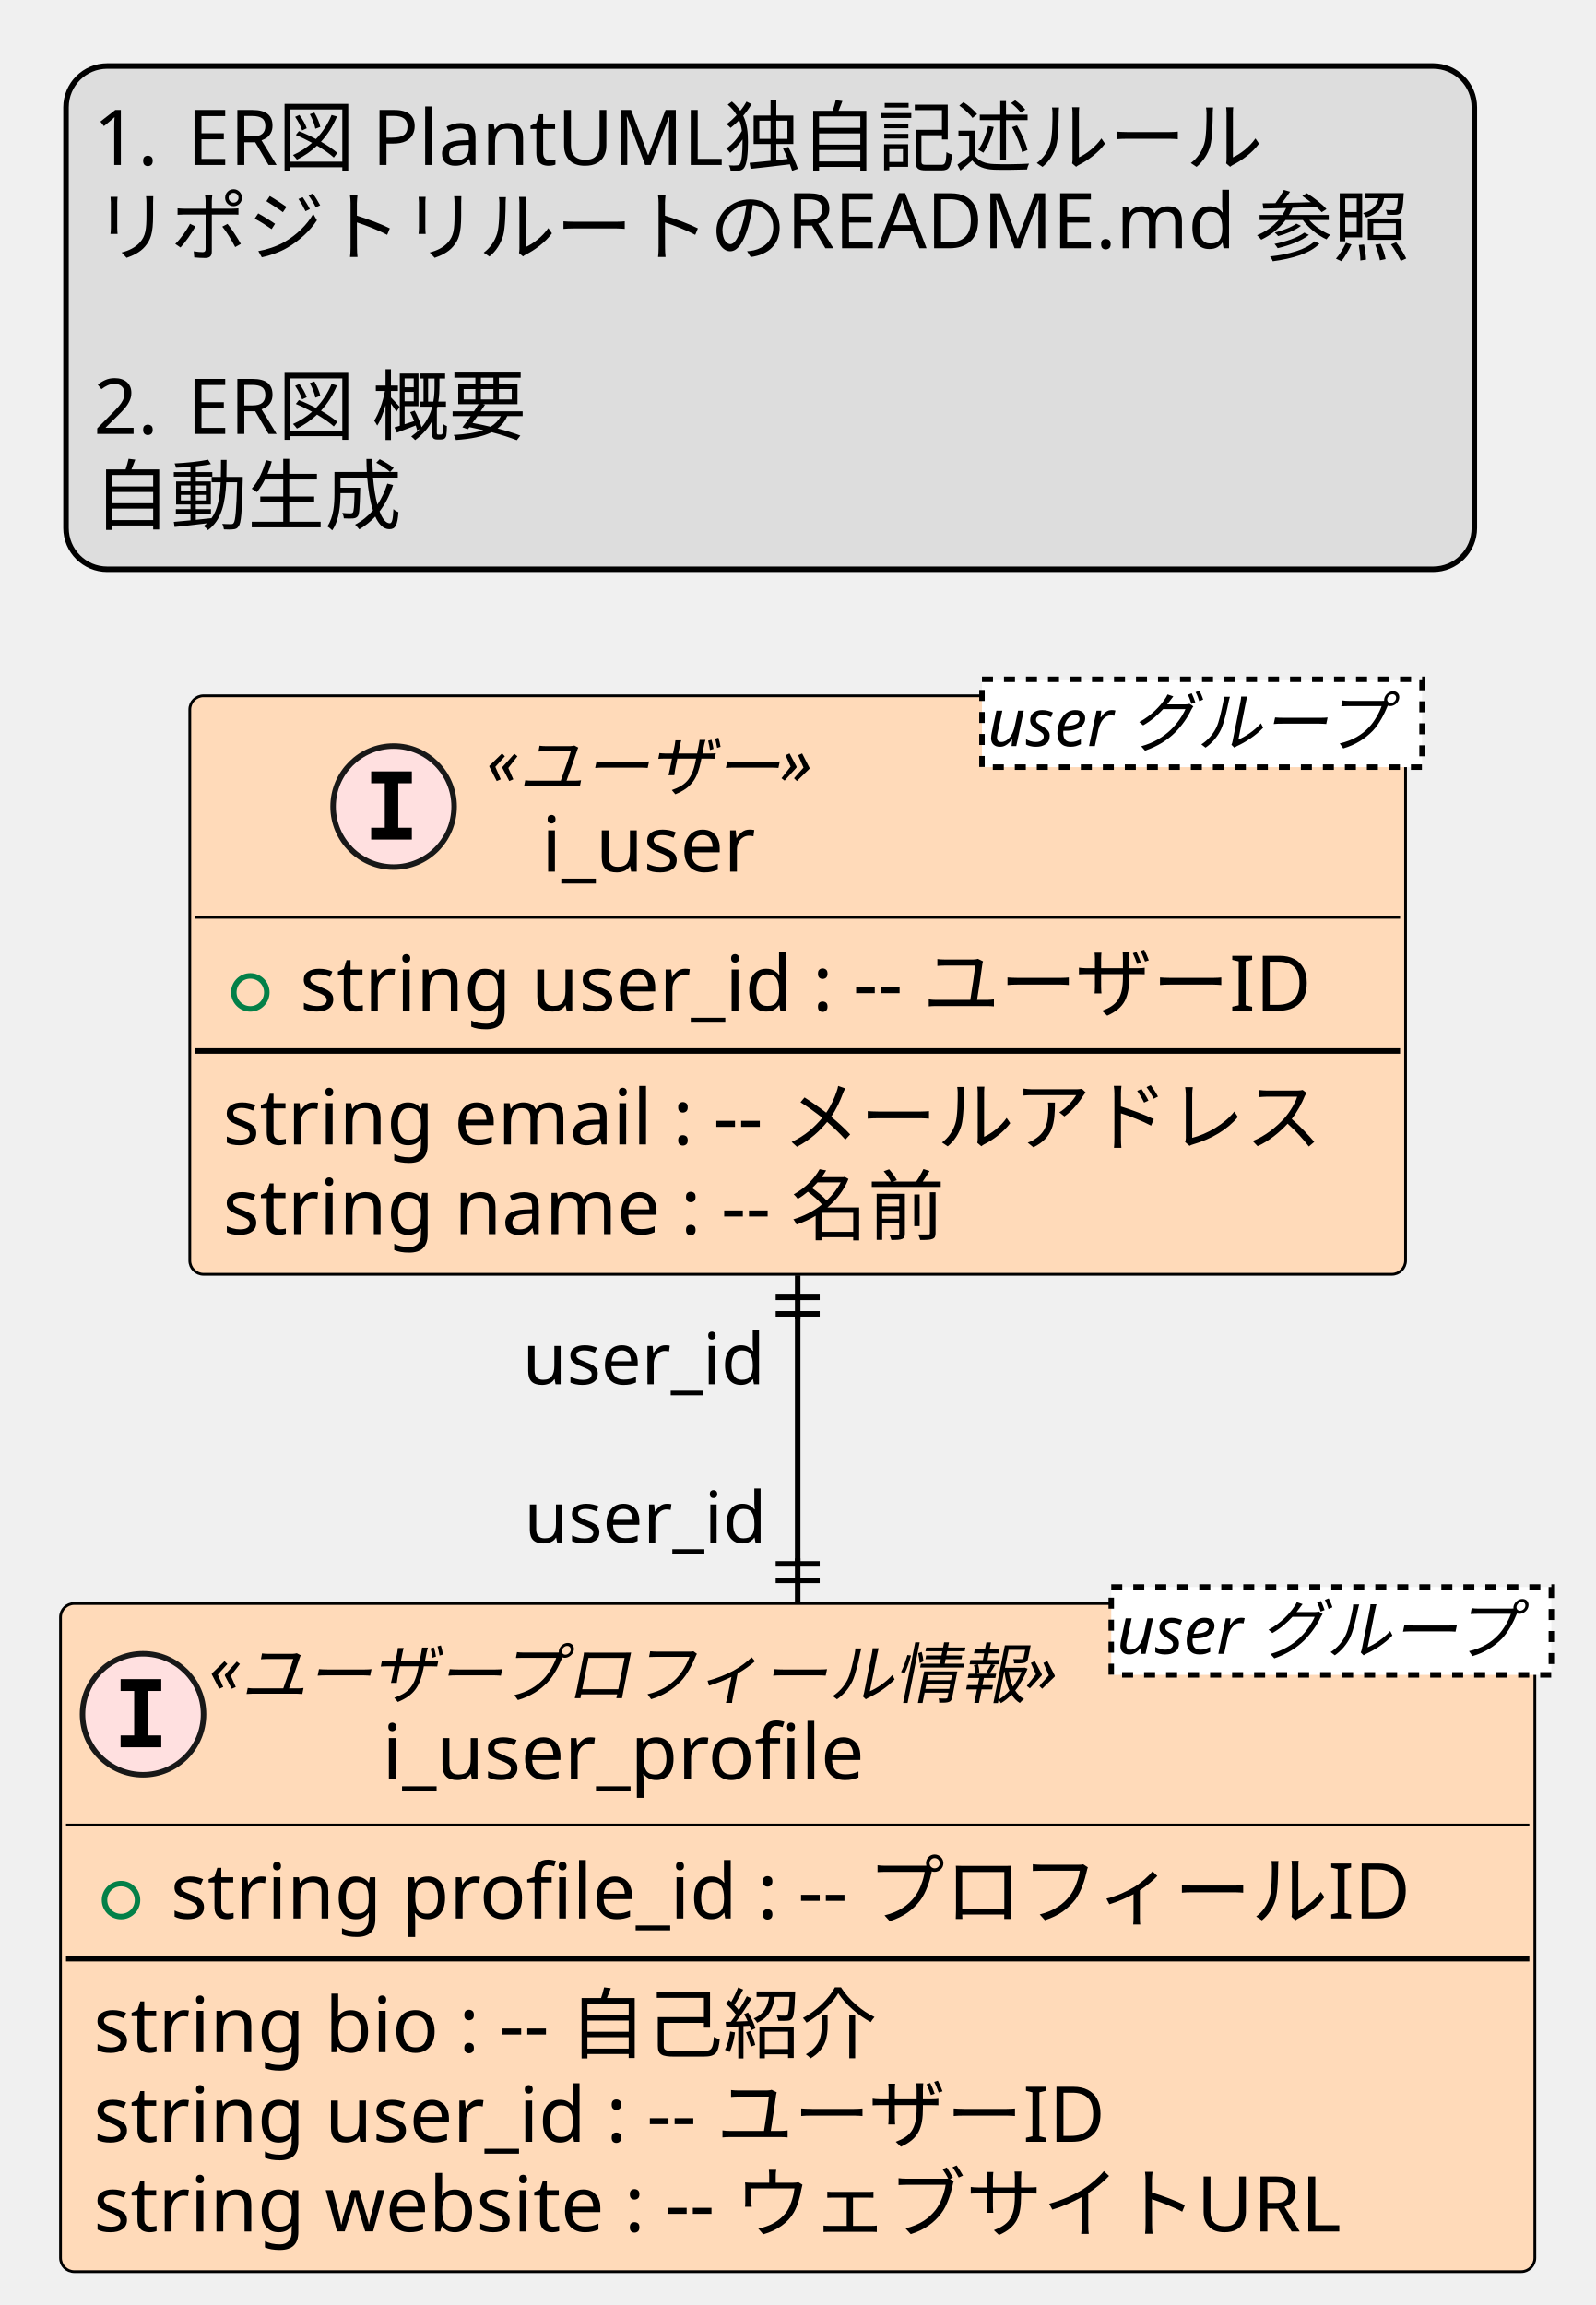
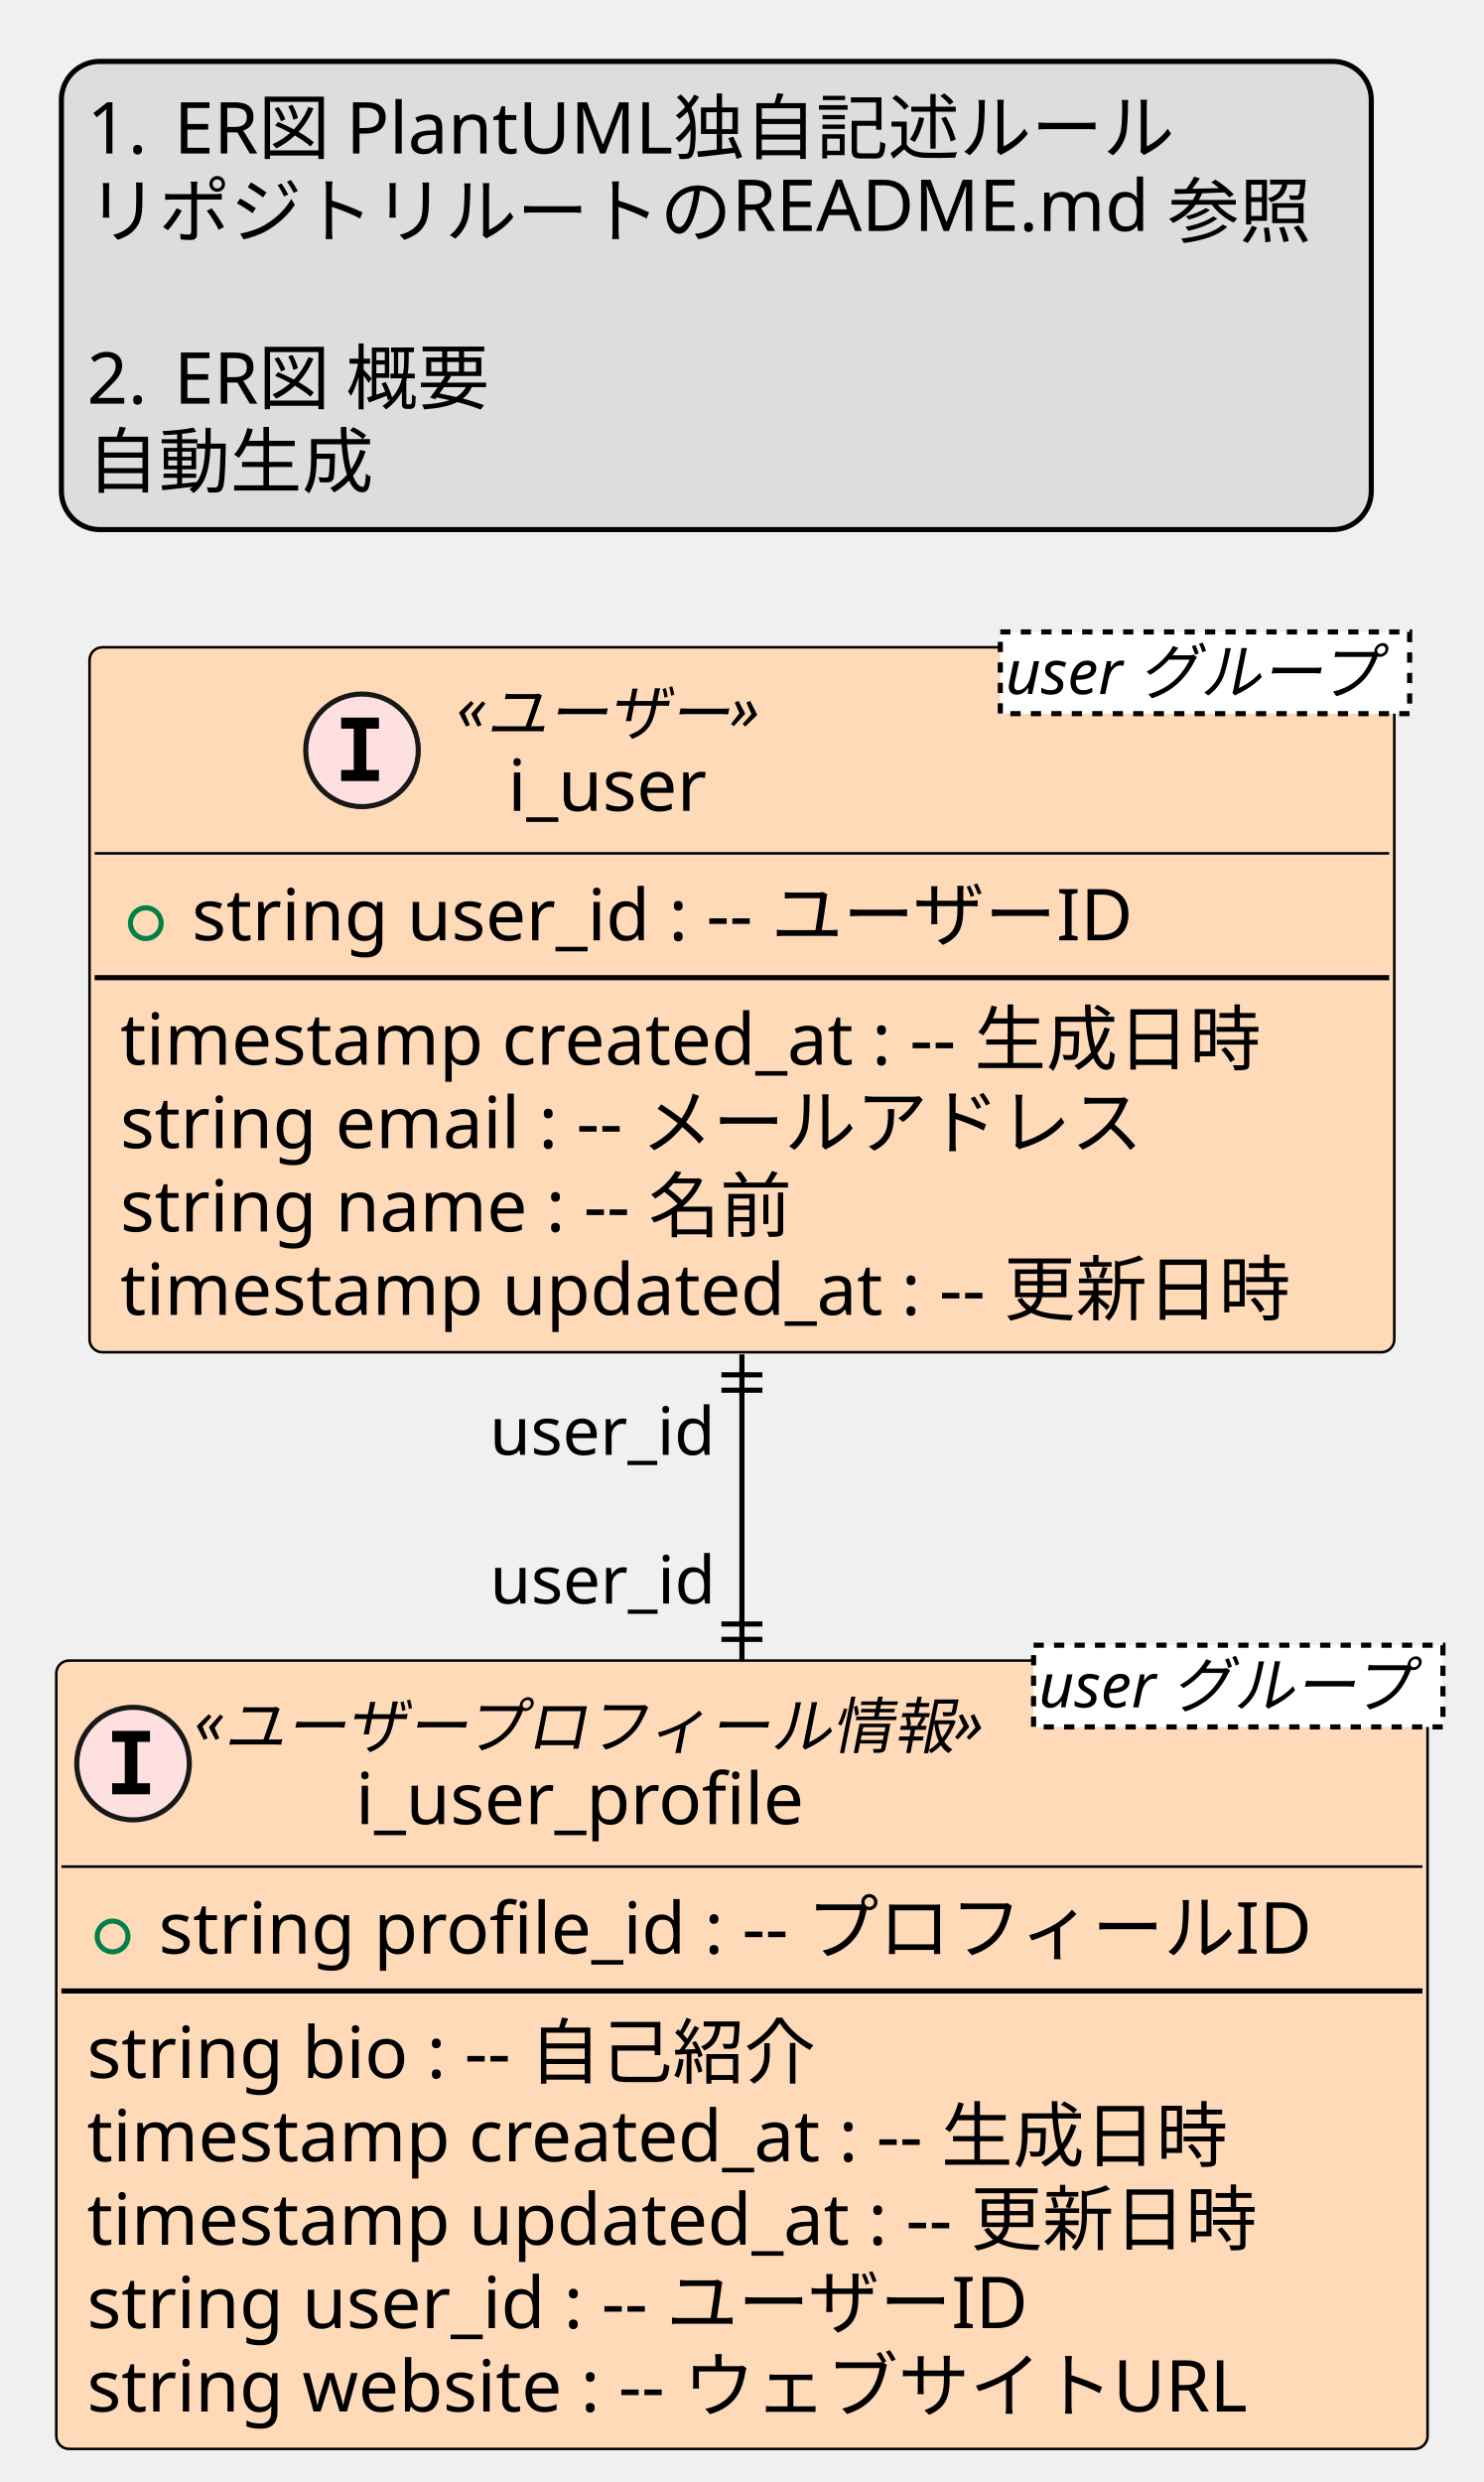
- <svg xmlns="http://www.w3.org/2000/svg" contentStyleType="text/css" height="419px" preserveAspectRatio="none" style="width:290px;height:419px;background:#FFFFFF;" version="1.1" viewBox="0 0 290 419" width="290px" zoomAndPan="magnify">
+ <svg xmlns="http://www.w3.org/2000/svg" contentStyleType="text/css" height="485px" preserveAspectRatio="none" style="width:290px;height:485px;background:#FFFFFF;" version="1.1" viewBox="0 0 290 485" width="290px" zoomAndPan="magnify">
  <defs />
  <g>
    <rect fill="#DDDDDD" height="91.484" id="_legend" rx="7.5" ry="7.5" style="stroke:#000000;stroke-width:1.0;" width="256" x="12" y="12" />
    <text fill="#000000" font-family="sans-serif" font-size="14" lengthAdjust="spacing" textLength="13" x="17" y="29.995">1.</text>
    <text fill="#000000" font-family="sans-serif" font-size="14" lengthAdjust="spacing" textLength="200" x="34" y="29.995">ER図 PlantUML独自記述ルール</text>
    <text fill="#000000" font-family="sans-serif" font-size="14" lengthAdjust="spacing" textLength="246" x="17" y="46.292">リポジトリルートのREADME.md 参照</text>
    <text fill="#000000" font-family="sans-serif" font-size="14" lengthAdjust="spacing" textLength="4" x="17" y="62.589"> </text>
    <text fill="#000000" font-family="sans-serif" font-size="14" lengthAdjust="spacing" textLength="13" x="17" y="78.886">2.</text>
    <text fill="#000000" font-family="sans-serif" font-size="14" lengthAdjust="spacing" textLength="65" x="34" y="78.886">ER図 概要</text>
    <text fill="#000000" font-family="sans-serif" font-size="14" lengthAdjust="spacing" textLength="56" x="17" y="95.183">自動生成</text>
    <g id="elem_i_user">
-       <rect codeLine="4" fill="#FFDAB9" height="105.156" id="i_user" rx="2.5" ry="2.5" style="stroke:#000000;stroke-width:0.5;" width="221" x="34.5" y="126.484" />
-       <ellipse cx="71.55" cy="146.617" fill="#FFE0E0" rx="11" ry="11" style="stroke:#181818;stroke-width:1.0;" />
-       <path d="M67.472,142.383 L67.472,140.227 L74.862,140.227 L74.862,142.383 L72.394,142.383 L72.394,150.461 L74.862,150.461 L74.862,152.617 L67.472,152.617 L67.472,150.461 L69.941,150.461 L69.941,142.383 L67.472,142.383 Z " fill="#000000" />
-       <text fill="#000000" font-family="sans-serif" font-size="12" font-style="italic" lengthAdjust="spacing" textLength="62" x="88.45" y="142.623">«ユーザー»</text>
-       <text fill="#000000" font-family="sans-serif" font-size="14" lengthAdjust="spacing" textLength="42" x="98.45" y="158.448">i_user</text>
-       <rect fill="#FFFFFF" height="15.969" style="stroke:#000000;stroke-width:1.0;stroke-dasharray:2.0,2.0;" width="80" x="178.5" y="123.484" />
-       <text fill="#000000" font-family="sans-serif" font-size="12" font-style="italic" lengthAdjust="spacing" textLength="78" x="179.5" y="135.623">user グループ</text>
-       <line style="stroke:#000000;stroke-width:0.5;" x1="35.5" x2="254.5" y1="166.75" y2="166.75" />
-       <ellipse cx="45.5" cy="180.398" fill="none" rx="3" ry="3" style="stroke:#038048;stroke-width:1.0;" />
-       <text fill="#000000" font-family="sans-serif" font-size="14" lengthAdjust="spacing" textLength="193" x="54.5" y="183.745">string user_id : -- ユーザーID</text>
-       <line style="stroke:#000000;stroke-width:1.0;" x1="35.5" x2="254.5" y1="191.047" y2="191.047" />
-       <text fill="#000000" font-family="sans-serif" font-size="14" lengthAdjust="spacing" textLength="209" x="40.5" y="208.042">string email : -- メールアドレス</text>
-       <text fill="#000000" font-family="sans-serif" font-size="14" lengthAdjust="spacing" textLength="140" x="40.5" y="224.339">string name : -- 名前</text>
+       <rect codeLine="4" fill="#FFDAB9" height="137.75" id="i_user" rx="2.5" ry="2.5" style="stroke:#000000;stroke-width:0.5;" width="255" x="17.5" y="126.484" />
+       <ellipse cx="70.75" cy="146.617" fill="#FFE0E0" rx="11" ry="11" style="stroke:#181818;stroke-width:1.0;" />
+       <path d="M66.672,142.383 L66.672,140.227 L74.062,140.227 L74.062,142.383 L71.594,142.383 L71.594,150.461 L74.062,150.461 L74.062,152.617 L66.672,152.617 L66.672,150.461 L69.141,150.461 L69.141,142.383 L66.672,142.383 Z " fill="#000000" />
+       <text fill="#000000" font-family="sans-serif" font-size="12" font-style="italic" lengthAdjust="spacing" textLength="62" x="89.25" y="142.623">«ユーザー»</text>
+       <text fill="#000000" font-family="sans-serif" font-size="14" lengthAdjust="spacing" textLength="42" x="99.25" y="158.448">i_user</text>
+       <rect fill="#FFFFFF" height="15.969" style="stroke:#000000;stroke-width:1.0;stroke-dasharray:2.0,2.0;" width="80" x="195.5" y="123.484" />
+       <text fill="#000000" font-family="sans-serif" font-size="12" font-style="italic" lengthAdjust="spacing" textLength="78" x="196.5" y="135.623">user グループ</text>
+       <line style="stroke:#000000;stroke-width:0.5;" x1="18.5" x2="271.5" y1="166.75" y2="166.75" />
+       <ellipse cx="28.5" cy="180.398" fill="none" rx="3" ry="3" style="stroke:#038048;stroke-width:1.0;" />
+       <text fill="#000000" font-family="sans-serif" font-size="14" lengthAdjust="spacing" textLength="193" x="37.5" y="183.745">string user_id : -- ユーザーID</text>
+       <line style="stroke:#000000;stroke-width:1.0;" x1="18.5" x2="271.5" y1="191.047" y2="191.047" />
+       <text fill="#000000" font-family="sans-serif" font-size="14" lengthAdjust="spacing" textLength="239" x="23.5" y="208.042">timestamp created_at : -- 生成日時</text>
+       <text fill="#000000" font-family="sans-serif" font-size="14" lengthAdjust="spacing" textLength="209" x="23.5" y="224.339">string email : -- メールアドレス</text>
+       <text fill="#000000" font-family="sans-serif" font-size="14" lengthAdjust="spacing" textLength="140" x="23.5" y="240.636">string name : -- 名前</text>
+       <text fill="#000000" font-family="sans-serif" font-size="14" lengthAdjust="spacing" textLength="243" x="23.5" y="256.933">timestamp updated_at : -- 更新日時</text>
    </g>
    <g id="elem_i_user_profile">
-       <rect codeLine="11" fill="#FFDAB9" height="121.453" id="i_user_profile" rx="2.5" ry="2.5" style="stroke:#000000;stroke-width:0.5;" width="268" x="11" y="291.484" />
-       <ellipse cx="26" cy="311.617" fill="#FFE0E0" rx="11" ry="11" style="stroke:#181818;stroke-width:1.0;" />
-       <path d="M21.922,307.383 L21.922,305.227 L29.312,305.227 L29.312,307.383 L26.844,307.383 L26.844,315.461 L29.312,315.461 L29.312,317.617 L21.922,317.617 L21.922,315.461 L24.391,315.461 L24.391,307.383 L21.922,307.383 Z " fill="#000000" />
-       <text fill="#000000" font-family="sans-serif" font-size="12" font-style="italic" lengthAdjust="spacing" textLength="158" x="38" y="307.623">«ユーザープロフィール情報»</text>
-       <text fill="#000000" font-family="sans-serif" font-size="14" lengthAdjust="spacing" textLength="95" x="69.5" y="323.448">i_user_profile</text>
-       <rect fill="#FFFFFF" height="15.969" style="stroke:#000000;stroke-width:1.0;stroke-dasharray:2.0,2.0;" width="80" x="202" y="288.484" />
-       <text fill="#000000" font-family="sans-serif" font-size="12" font-style="italic" lengthAdjust="spacing" textLength="78" x="203" y="300.623">user グループ</text>
-       <line style="stroke:#000000;stroke-width:0.5;" x1="12" x2="278" y1="331.75" y2="331.75" />
-       <ellipse cx="22" cy="345.398" fill="none" rx="3" ry="3" style="stroke:#038048;stroke-width:1.0;" />
-       <text fill="#000000" font-family="sans-serif" font-size="14" lengthAdjust="spacing" textLength="236" x="31" y="348.745">string profile_id : -- プロフィールID</text>
-       <line style="stroke:#000000;stroke-width:1.0;" x1="12" x2="278" y1="356.047" y2="356.047" />
-       <text fill="#000000" font-family="sans-serif" font-size="14" lengthAdjust="spacing" textLength="149" x="17" y="373.042">string bio : -- 自己紹介</text>
-       <text fill="#000000" font-family="sans-serif" font-size="14" lengthAdjust="spacing" textLength="193" x="17" y="389.339">string user_id : -- ユーザーID</text>
-       <text fill="#000000" font-family="sans-serif" font-size="14" lengthAdjust="spacing" textLength="237" x="17" y="405.636">string website : -- ウェブサイトURL</text>
+       <rect codeLine="13" fill="#FFDAB9" height="154.047" id="i_user_profile" rx="2.5" ry="2.5" style="stroke:#000000;stroke-width:0.5;" width="268" x="11" y="324.484" />
+       <ellipse cx="26" cy="344.617" fill="#FFE0E0" rx="11" ry="11" style="stroke:#181818;stroke-width:1.0;" />
+       <path d="M21.922,340.383 L21.922,338.227 L29.312,338.227 L29.312,340.383 L26.844,340.383 L26.844,348.461 L29.312,348.461 L29.312,350.617 L21.922,350.617 L21.922,348.461 L24.391,348.461 L24.391,340.383 L21.922,340.383 Z " fill="#000000" />
+       <text fill="#000000" font-family="sans-serif" font-size="12" font-style="italic" lengthAdjust="spacing" textLength="158" x="38" y="340.623">«ユーザープロフィール情報»</text>
+       <text fill="#000000" font-family="sans-serif" font-size="14" lengthAdjust="spacing" textLength="95" x="69.5" y="356.448">i_user_profile</text>
+       <rect fill="#FFFFFF" height="15.969" style="stroke:#000000;stroke-width:1.0;stroke-dasharray:2.0,2.0;" width="80" x="202" y="321.484" />
+       <text fill="#000000" font-family="sans-serif" font-size="12" font-style="italic" lengthAdjust="spacing" textLength="78" x="203" y="333.623">user グループ</text>
+       <line style="stroke:#000000;stroke-width:0.5;" x1="12" x2="278" y1="364.75" y2="364.75" />
+       <ellipse cx="22" cy="378.398" fill="none" rx="3" ry="3" style="stroke:#038048;stroke-width:1.0;" />
+       <text fill="#000000" font-family="sans-serif" font-size="14" lengthAdjust="spacing" textLength="236" x="31" y="381.745">string profile_id : -- プロフィールID</text>
+       <line style="stroke:#000000;stroke-width:1.0;" x1="12" x2="278" y1="389.047" y2="389.047" />
+       <text fill="#000000" font-family="sans-serif" font-size="14" lengthAdjust="spacing" textLength="149" x="17" y="406.042">string bio : -- 自己紹介</text>
+       <text fill="#000000" font-family="sans-serif" font-size="14" lengthAdjust="spacing" textLength="239" x="17" y="422.339">timestamp created_at : -- 生成日時</text>
+       <text fill="#000000" font-family="sans-serif" font-size="14" lengthAdjust="spacing" textLength="243" x="17" y="438.636">timestamp updated_at : -- 更新日時</text>
+       <text fill="#000000" font-family="sans-serif" font-size="14" lengthAdjust="spacing" textLength="193" x="17" y="454.933">string user_id : -- ユーザーID</text>
+       <text fill="#000000" font-family="sans-serif" font-size="14" lengthAdjust="spacing" textLength="237" x="17" y="471.229">string website : -- ウェブサイトURL</text>
    </g>
    <g id="link_i_user_i_user_profile">
-       <path codeLine="19" d="M145,238.982 C145,253.523 145,269.171 145,284.05 " fill="none" id="i_user-i_user_profile" style="stroke:#000000;stroke-width:1.0;" />
-       <line style="stroke:#000000;stroke-width:1.0;" x1="141" x2="149" y1="235.83" y2="235.83" />
-       <line style="stroke:#000000;stroke-width:1.0;" x1="141" x2="149" y1="238.83" y2="238.83" />
-       <line style="stroke:#000000;stroke-width:1.0;" x1="145" x2="145" y1="239.83" y2="231.83" />
-       <line style="stroke:#000000;stroke-width:1.0;" x1="149" x2="141" y1="287.284" y2="287.284" />
-       <line style="stroke:#000000;stroke-width:1.0;" x1="149" x2="141" y1="284.284" y2="284.284" />
-       <line style="stroke:#000000;stroke-width:1.0;" x1="145" x2="145" y1="283.284" y2="291.284" />
-       <text fill="#000000" font-family="sans-serif" font-size="13" lengthAdjust="spacing" textLength="47" x="94.989" y="251.627">user_id</text>
-       <text fill="#000000" font-family="sans-serif" font-size="13" lengthAdjust="spacing" textLength="47" x="95.283" y="280.446">user_id</text>
+       <path codeLine="23" d="M145,271.917 C145,286.626 145,302.11 145,317.055 " fill="none" id="i_user-i_user_profile" style="stroke:#000000;stroke-width:1.0;" />
+       <line style="stroke:#000000;stroke-width:1.0;" x1="141" x2="149" y1="268.652" y2="268.652" />
+       <line style="stroke:#000000;stroke-width:1.0;" x1="141" x2="149" y1="271.652" y2="271.652" />
+       <line style="stroke:#000000;stroke-width:1.0;" x1="145" x2="145" y1="272.652" y2="264.652" />
+       <line style="stroke:#000000;stroke-width:1.0;" x1="149" x2="141" y1="320.343" y2="320.343" />
+       <line style="stroke:#000000;stroke-width:1.0;" x1="149" x2="141" y1="317.343" y2="317.343" />
+       <line style="stroke:#000000;stroke-width:1.0;" x1="145" x2="145" y1="316.343" y2="324.343" />
+       <text fill="#000000" font-family="sans-serif" font-size="13" lengthAdjust="spacing" textLength="47" x="95.687" y="284.285">user_id</text>
+       <text fill="#000000" font-family="sans-serif" font-size="13" lengthAdjust="spacing" textLength="47" x="95.76" y="313.346">user_id</text>
    </g>
  </g>
</svg>
